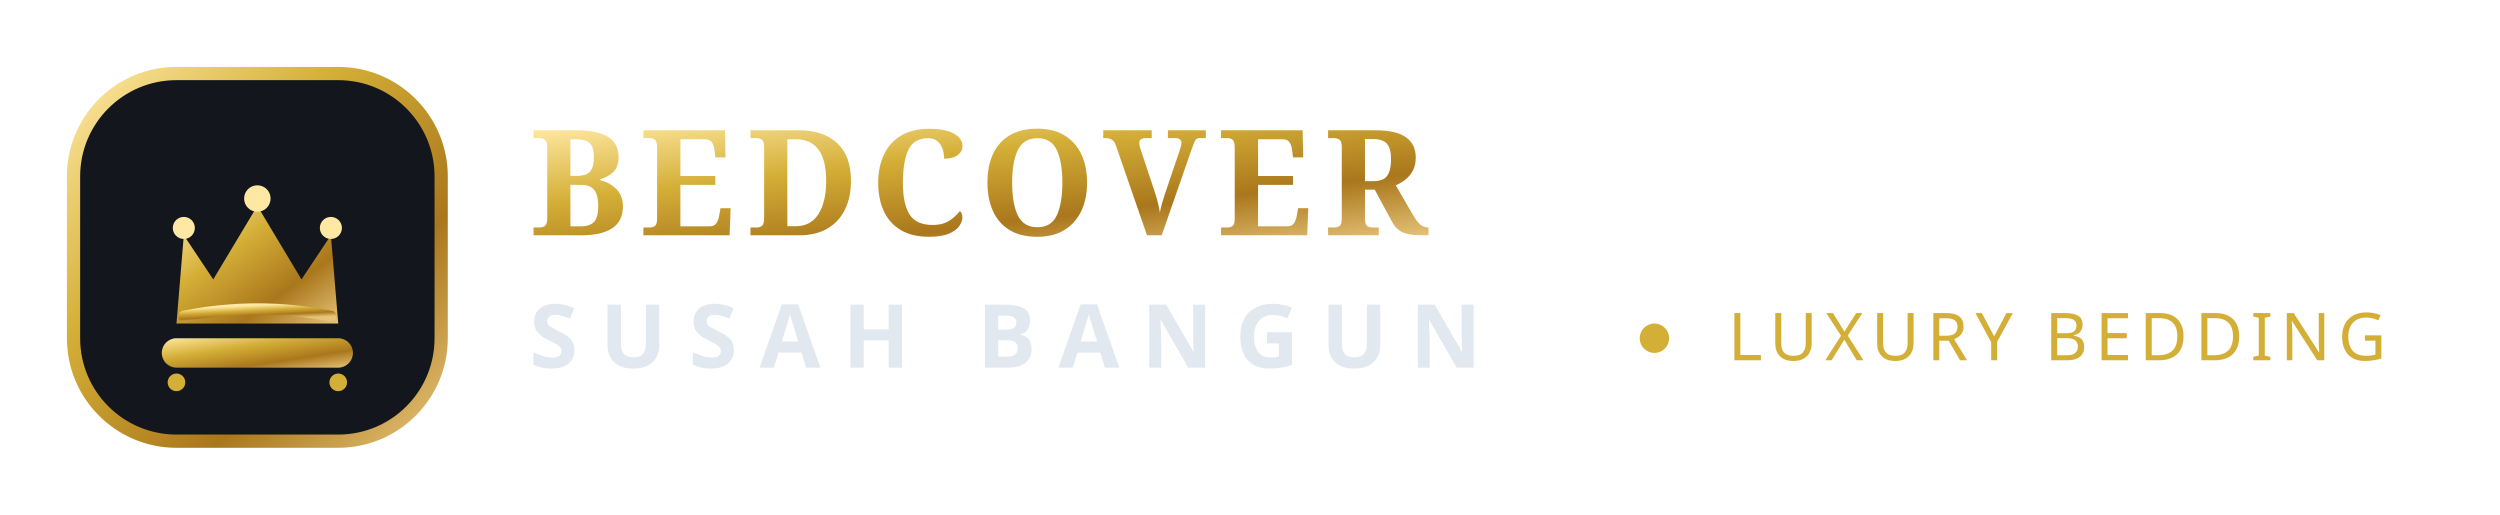
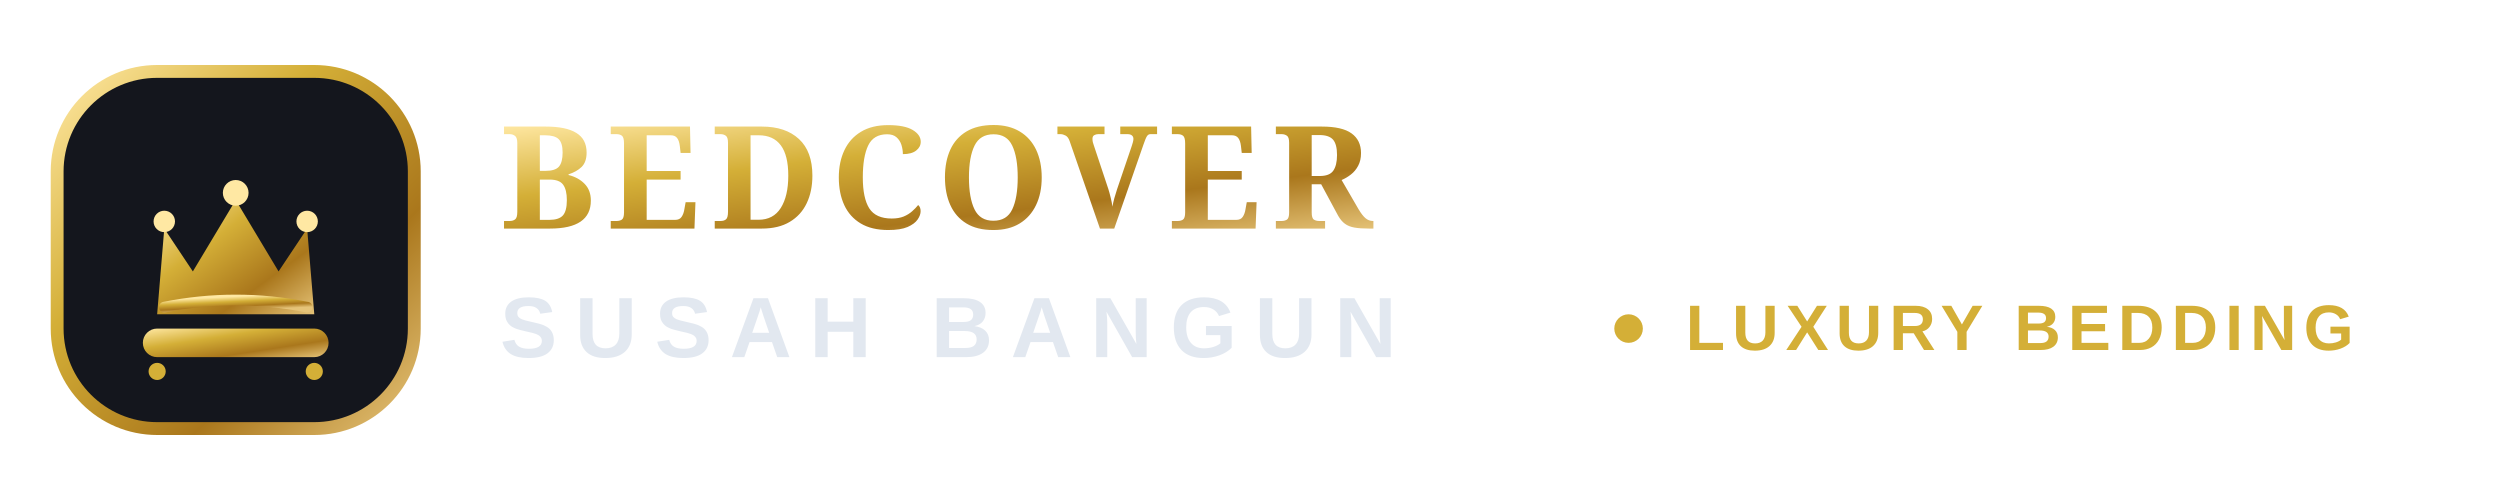
- <svg xmlns="http://www.w3.org/2000/svg" viewBox="0 0 340 70" width="340" height="70" fill="none">
+ <svg xmlns="http://www.w3.org/2000/svg" viewBox="0 0 350 70" width="350" height="70" fill="none">
  <defs>
    <linearGradient id="goldGradient" x1="0%" y1="0%" x2="100%" y2="100%">
      <stop offset="0%" stop-color="#FFE8A3" />
      <stop offset="35%" stop-color="#D4AF37" />
      <stop offset="70%" stop-color="#AA771C" />
      <stop offset="100%" stop-color="#E5C378" />
    </linearGradient>
    <linearGradient id="goldGlow" x1="0%" y1="0%" x2="0%" y2="100%">
      <stop offset="0%" stop-color="#FFF3C4" stop-opacity="0.8" />
      <stop offset="100%" stop-color="#D4AF37" stop-opacity="0.2" />
    </linearGradient>
    <filter id="glow" x="-20%" y="-20%" width="140%" height="140%">
-       <feGaussianBlur stdDeviation="2" result="blur" />
+       <feGaussianBlur stdDeviation="1.5" result="blur" />
      <feComposite in="SourceGraphic" in2="blur" operator="over" />
    </filter>
  </defs>
-   <g transform="translate(10, 10)">
+   <g transform="translate(8, 10)">
    <rect x="0" y="0" width="50" height="50" rx="14" fill="#14161D" stroke="url(#goldGradient)" stroke-width="1.8" />
    <path d="M15 22 L19 28 L25 18 L31 28 L35 22 L36 34 L14 34 Z" fill="url(#goldGradient)" />
    <circle cx="15" cy="21" r="1.5" fill="#FFE8A3" />
    <circle cx="25" cy="17" r="1.8" fill="#FFE8A3" />
    <circle cx="35" cy="21" r="1.5" fill="#FFE8A3" />
    <rect x="12" y="36" width="26" height="4" rx="2" fill="url(#goldGradient)" />
    <path d="M15 33 Q25 31 35 33" stroke="url(#goldGradient)" stroke-width="1.5" stroke-linecap="round" fill="none" />
    <circle cx="14" cy="42" r="1.2" fill="#D4AF37" />
    <circle cx="36" cy="42" r="1.2" fill="#D4AF37" />
  </g>
-   <text x="72" y="32" font-family="'Playfair Display', Georgia, serif" font-size="20" font-weight="700" letter-spacing="1.5" fill="url(#goldGradient)">BEDCOVER</text>
-   <text x="72" y="50" font-family="'Plus Jakarta Sans', sans-serif" font-size="12" font-weight="600" letter-spacing="3" fill="#E2E8F0">SUSAH BANGUN</text>
-   <text x="235" y="49" font-family="'Plus Jakarta Sans', sans-serif" font-size="9" font-weight="500" letter-spacing="1" fill="#D4AF37">LUXURY BEDDING</text>
-   <circle cx="225" cy="46" r="2" fill="#D4AF37" />
+   <text x="70" y="32" font-family="'Playfair Display', Georgia, serif" font-size="20" font-weight="700" letter-spacing="1.5" fill="url(#goldGradient)" text-rendering="geometricPrecision">BEDCOVER</text>
+   <text x="70" y="50" font-family="'Plus Jakarta Sans', Arial, sans-serif" font-size="12" font-weight="600" letter-spacing="2.5" fill="#E2E8F0" text-rendering="geometricPrecision">SUSAH BANGUN</text>
+   <circle cx="228" cy="46" r="2" fill="#D4AF37" />
+   <text x="236" y="49" font-family="'Plus Jakarta Sans', Arial, sans-serif" font-size="9" font-weight="600" letter-spacing="1" fill="#D4AF37" text-rendering="geometricPrecision">LUXURY BEDDING</text>
</svg>
